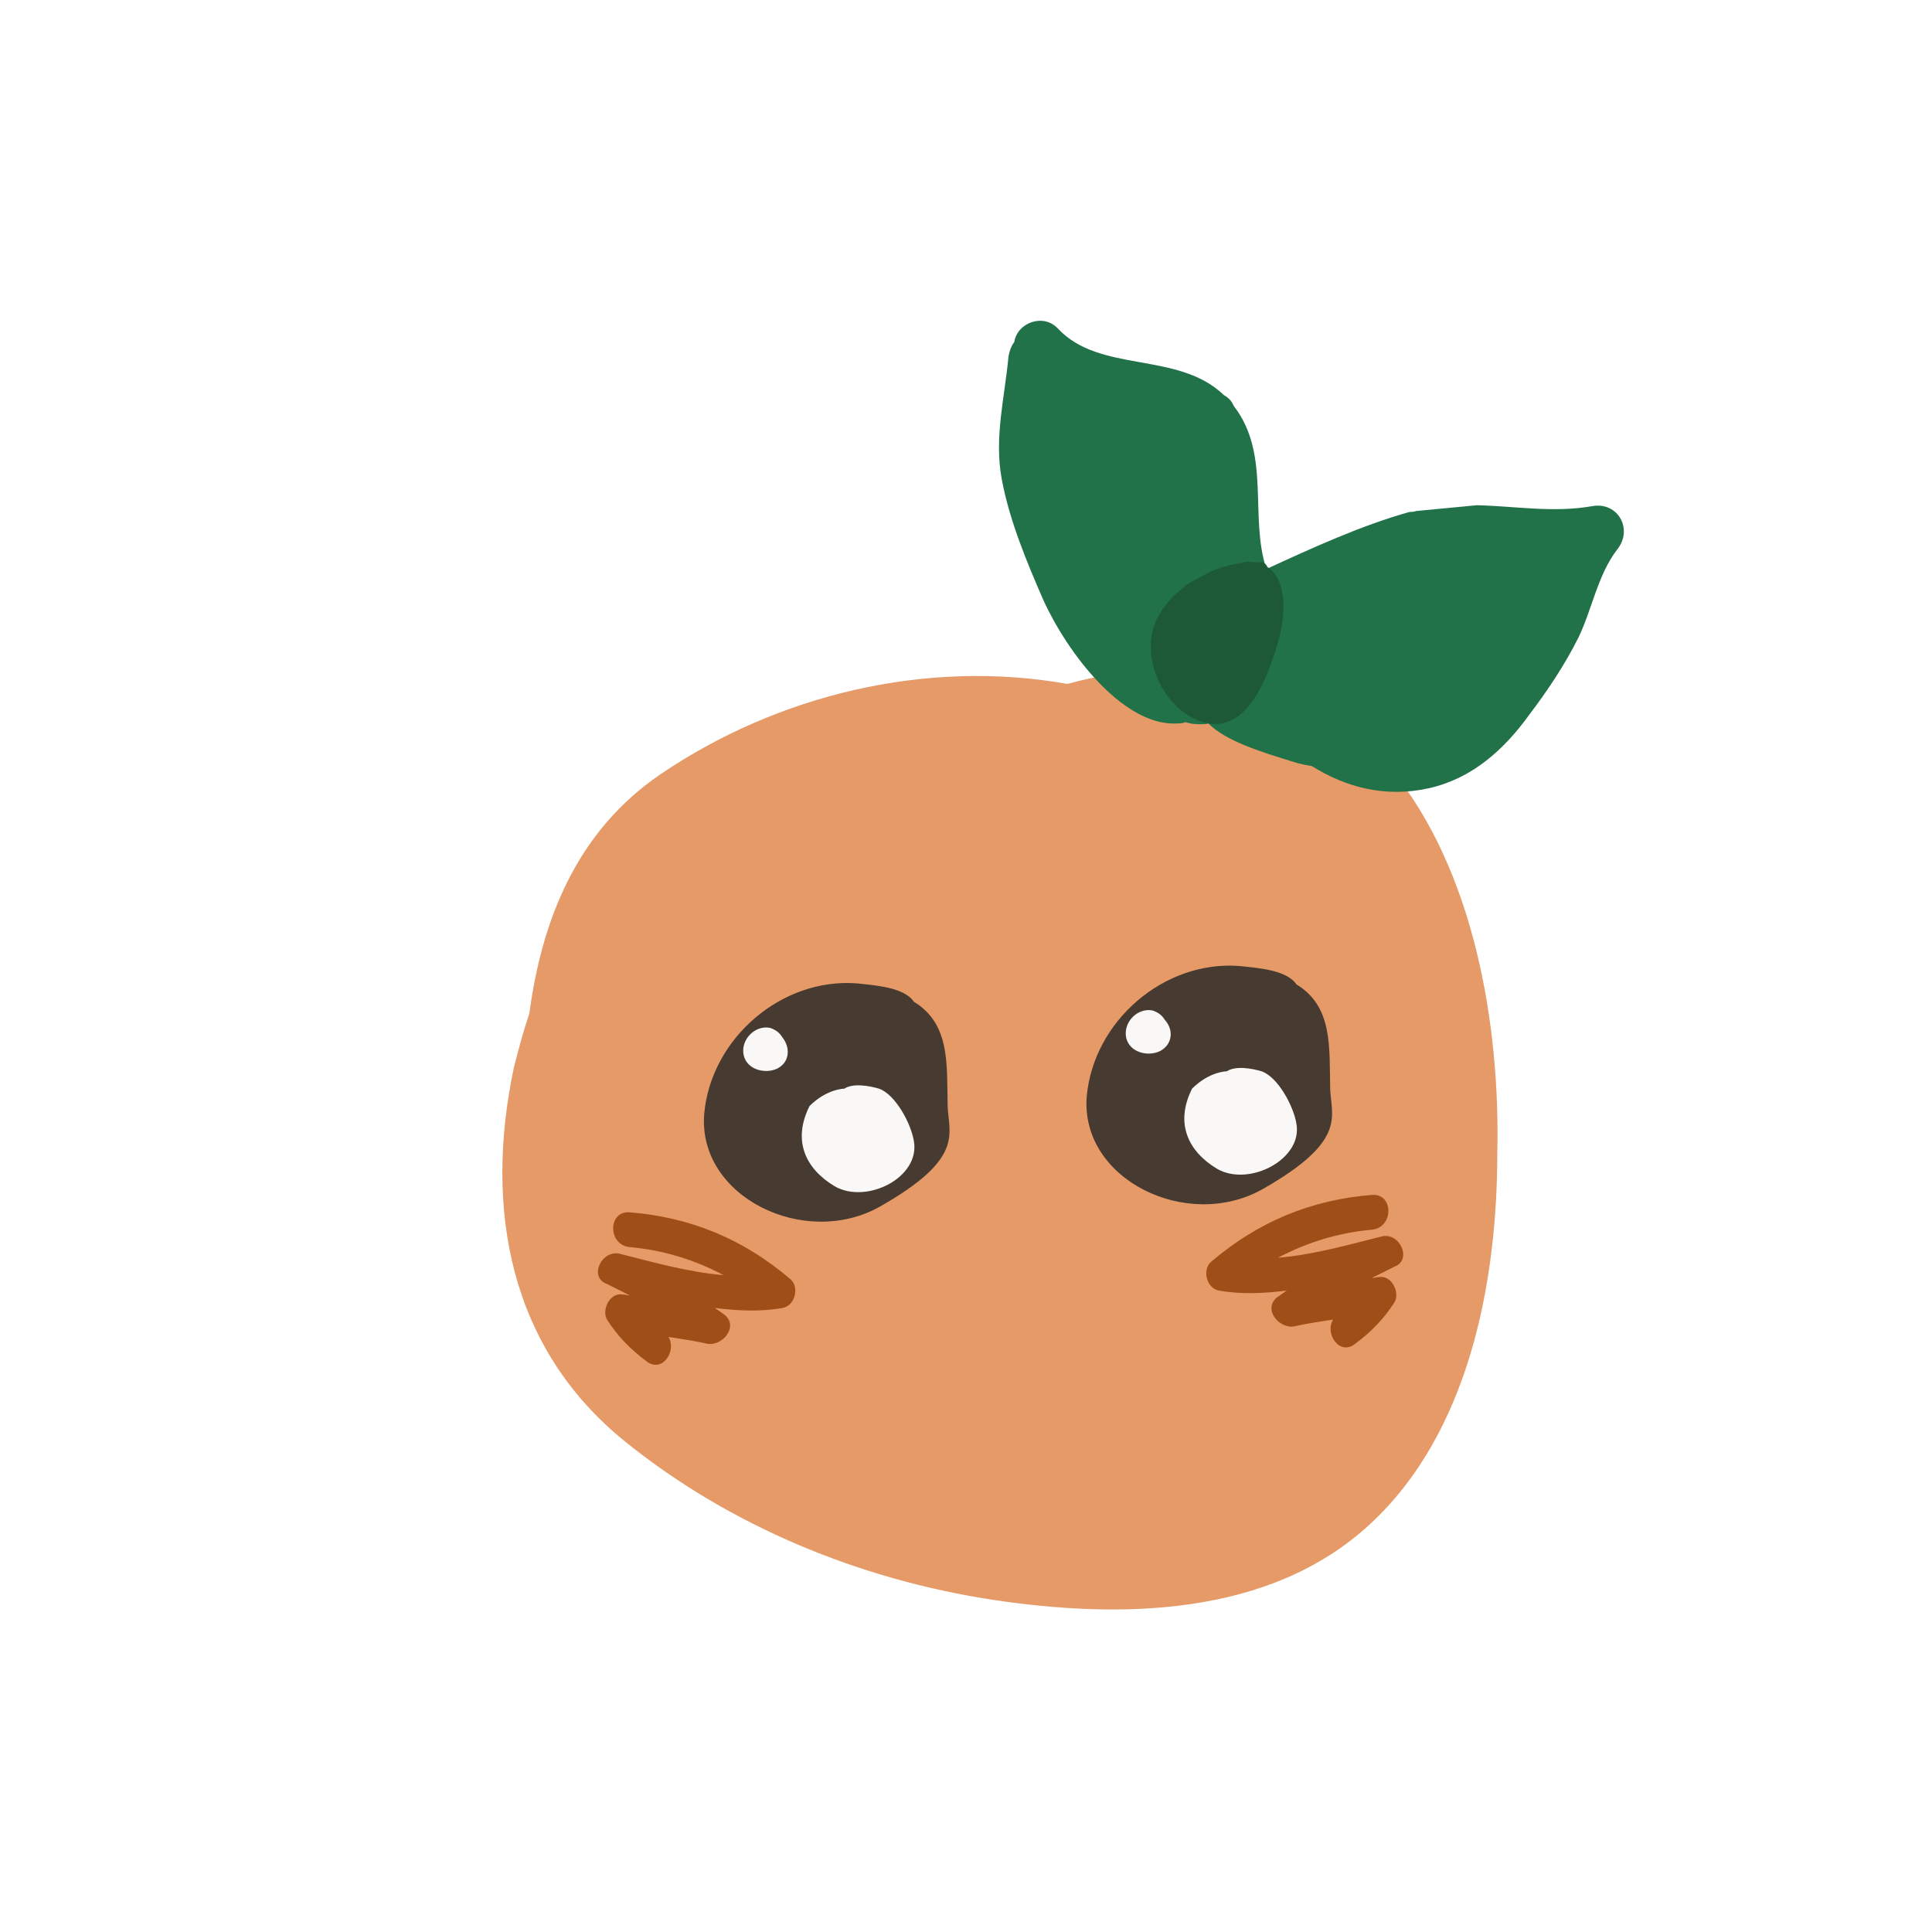
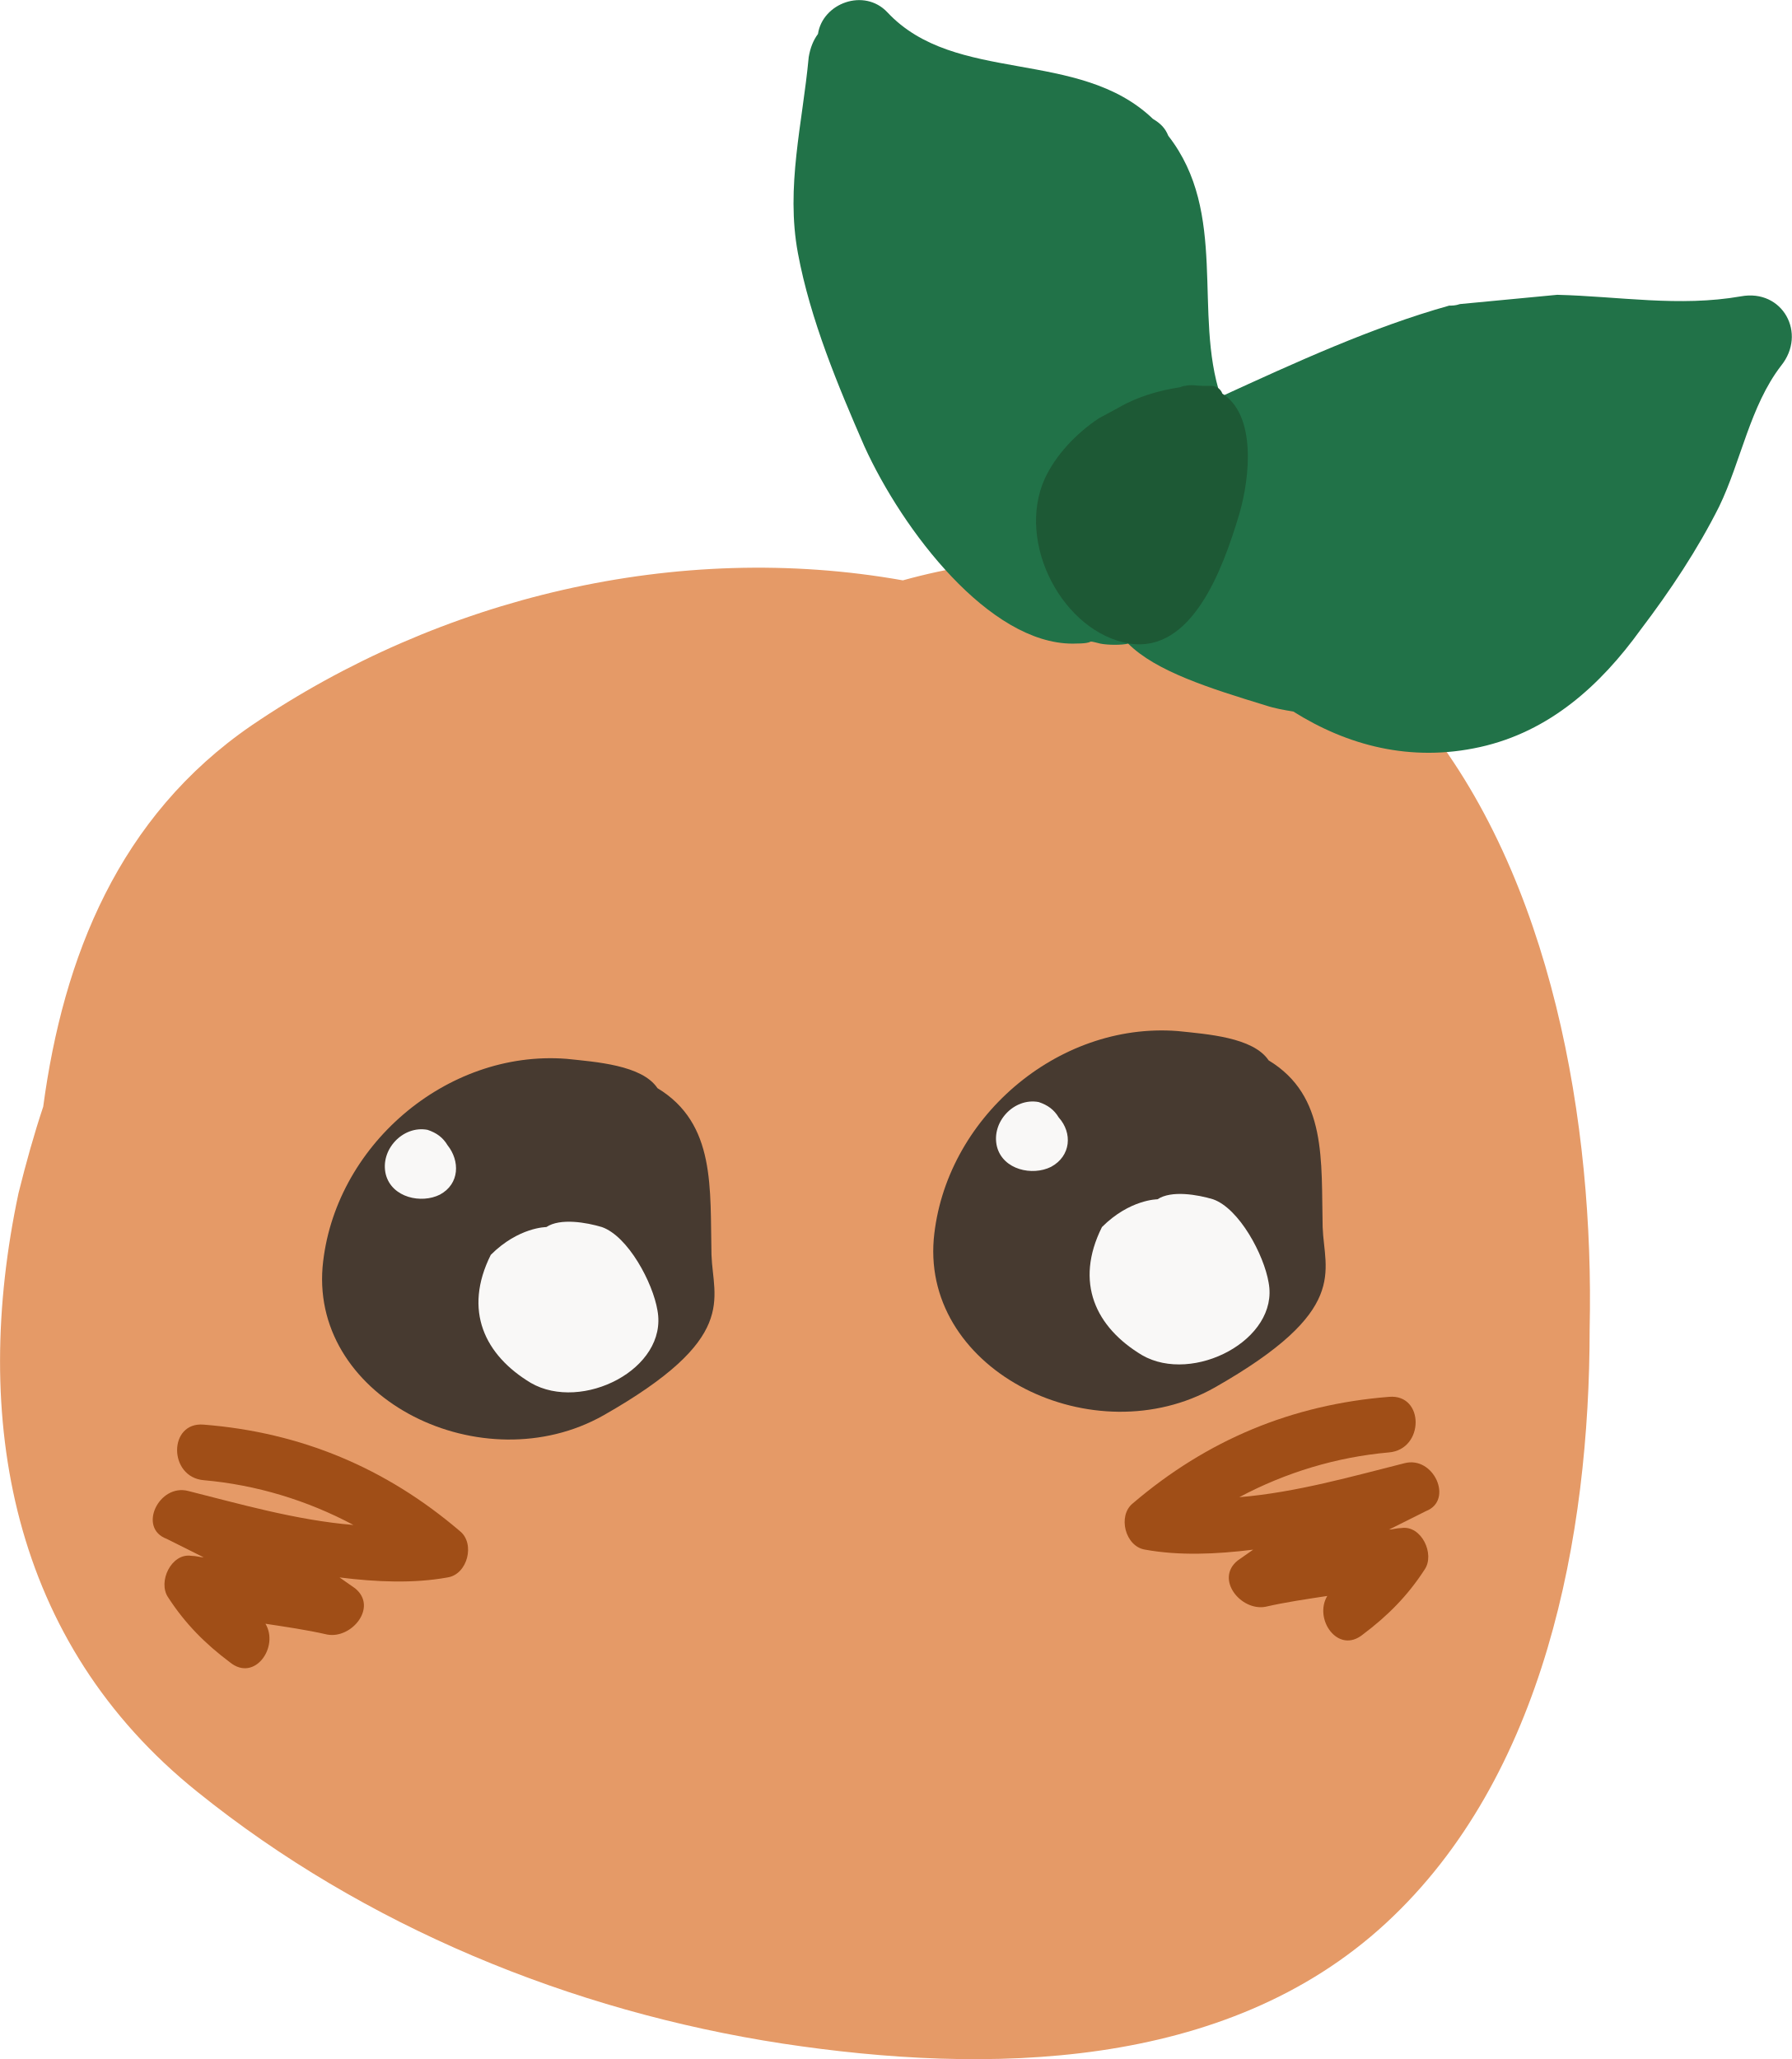
- <svg xmlns="http://www.w3.org/2000/svg" version="1.1" id="all" x="0px" y="0px" viewBox="0 0 400 400" style="enable-background:new 0 0 400 400;" xml:space="preserve">
+ <svg xmlns="http://www.w3.org/2000/svg" version="1.1" id="all" x="0px" y="0px" viewBox="0 0 232.2 266.8" style="enable-background:new 0 0 232.2 266.8;" xml:space="preserve">
  <style type="text/css">
	.st0{fill:#E59A67;}
	.st1{fill:#473A30;}
	.st2{fill:#F9F8F7;}
	.st3{fill:#A04E17;}
	.st4{fill:#217248;}
	.st5{fill:#1D5935;}
</style>
  <g id="clementine">
-     <path class="st0" d="M287.8,159c-16.4-19.6-43-24-66.8-17.4c-29.2-5.2-60,2.2-84.4,18.8c-17.2,11.8-24.4,30-27,49.4   c-1.2,3.6-2.2,7.2-3.2,11.2c-6.2,29.2-1,58.2,23.2,77.6c21.6,17.4,48.4,28.4,75.8,32.6c26.4,4,57.4,3.6,78.2-15.6   c20.6-19,26.4-50.2,26.4-77C310.6,212.2,305.2,180,287.8,159z" />
+     <path class="st0" d="M183.8,92.6c-16.4-19.6-43-24-66.8-17.4C87.8,70,57,77.4,32.6,94c-17.2,11.8-24.4,30-27,49.4   c-1.2,3.6-2.2,7.2-3.2,11.2c-6.2,29.2-1,58.2,23.2,77.6c21.6,17.4,48.4,28.4,75.8,32.6c26.4,4,57.4,3.6,78.2-15.6   c20.6-19,26.4-50.2,26.4-77C206.6,145.8,201.2,113.6,183.8,92.6z" />
    <g id="eyes">
-       <path class="st1" d="M189.2,207.4c-2-3-8-3.4-11.8-3.8c-15.6-1.2-30.2,11.4-31.6,27c-1.4,17.2,20.8,28,36.4,19.2    c17.6-10,14.2-15,14-20.8C196,220.4,196.8,212,189.2,207.4z" />
+       <path class="st1" d="M85.2,141c-2-3-8-3.4-11.8-3.8c-15.6-1.2-30.2,11.4-31.6,27c-1.4,17.2,20.8,28,36.4,19.2    c17.6-10,14.2-15,14-20.8C92,154,92.8,145.6,85.2,141z" />
      <g>
-         <path class="st2" d="M189.2,236.2c-0.6-3.6-3.8-9.6-7.2-10.8c-2-0.6-5.4-1.2-7.2,0c0,0-3.6,0-7.2,3.6c-3.6,7.2-0.8,13,5.2,16.6     C179.4,249.4,190.6,243.8,189.2,236.2z" />
-         <path class="st2" d="M178,238.4c0,0,0.2-0.2,0.4-0.2C178.2,238.2,178,238.4,178,238.4L178,238.4z" />
+         <path class="st2" d="M85.2,169.8c-0.6-3.6-3.8-9.6-7.2-10.8c-2-0.6-5.4-1.2-7.2,0c0,0-3.6,0-7.2,3.6c-3.6,7.2-0.8,13,5.2,16.6     C75.4,183,86.6,177.4,85.2,169.8z" />
+         <path class="st2" d="M74,172c0,0,0.2-0.2,0.4-0.2C74.2,171.8,74,172,74,172L74,172z" />
      </g>
-       <path class="st2" d="M162,214.8c-0.6-1-1.4-1.6-2.6-2c-3.2-0.6-6.2,2.6-5.4,5.8c0.8,3,4.6,3.8,7,2.6    C163.6,219.8,163.6,216.8,162,214.8z" />
-       <path class="st1" d="M268.4,203.8c-2-3-8-3.4-11.8-3.8c-15.6-1.2-30.2,11.4-31.6,27c-1.4,17.2,20.8,28,36.4,19.2    c17.6-10,14.2-15,14-20.8C275.2,216.8,276,208.4,268.4,203.8z" />
-       <path class="st2" d="M268.4,232.6c-0.6-3.6-3.8-9.6-7.2-10.8c-2-0.6-5.4-1.2-7.2,0c0,0-3.6,0-7.2,3.6c-3.6,7.2-0.8,13,5.2,16.6    C258.6,245.8,269.8,240,268.4,232.6z" />
-       <path class="st2" d="M241.2,211.2c-0.6-1-1.4-1.6-2.6-2c-3.2-0.6-6.2,2.6-5.4,5.8c0.8,3,4.6,3.8,7,2.6    C242.8,216.2,243,213.2,241.2,211.2z" />
+       <path class="st2" d="M58,148.4c-0.6-1-1.4-1.6-2.6-2c-3.2-0.6-6.2,2.6-5.4,5.8c0.8,3,4.6,3.8,7,2.6    C59.6,153.4,59.6,150.4,58,148.4z" />
+       <path class="st1" d="M164.4,137.4c-2-3-8-3.4-11.8-3.8c-15.6-1.2-30.2,11.4-31.6,27c-1.4,17.2,20.8,28,36.4,19.2    c17.6-10,14.2-15,14-20.8C171.2,150.4,172,142,164.4,137.4z" />
+       <path class="st2" d="M164.4,166.2c-0.6-3.6-3.8-9.6-7.2-10.8c-2-0.6-5.4-1.2-7.2,0c0,0-3.6,0-7.2,3.6c-3.6,7.2-0.8,13,5.2,16.6    C154.6,179.4,165.8,173.6,164.4,166.2z" />
+       <path class="st2" d="M137.2,144.8c-0.6-1-1.4-1.6-2.6-2c-3.2-0.6-6.2,2.6-5.4,5.8c0.8,3,4.6,3.8,7,2.6    C138.8,149.8,139,146.8,137.2,144.8z" />
    </g>
    <g id="frekkles">
	</g>
-     <path class="st3" d="M286,256c-6.4,1.6-14,3.8-21.4,4.4c6-3.2,12.6-5.2,19.4-5.8c4.6-0.4,4.6-7.6,0-7.2c-12.6,1-23.6,5.6-33.2,13.8   c-2,1.6-1,5.6,1.6,6c4.4,0.8,9.2,0.6,14,0c-0.6,0.4-1.4,1-2,1.4c-3,2.4,0.4,6.6,3.6,6c2.6-0.6,5.4-1,8-1.4c-1.8,3,1.4,7.6,4.6,5   c3.2-2.4,5.8-5,8-8.4c1.4-2-0.4-5.8-3-5.4c-0.6,0-1.2,0.2-1.6,0.2c1.6-0.8,3.2-1.6,4.8-2.4C292.4,260.8,289.8,255,286,256z" />
-     <path class="st3" d="M128.4,259.6c6.4,1.6,14,3.8,21.4,4.4c-6-3.2-12.6-5.2-19.4-5.8c-4.6-0.4-4.6-7.6,0-7.2   c12.6,1,23.6,5.6,33.2,13.8c2,1.6,1,5.6-1.6,6c-4.4,0.8-9.2,0.6-14,0c0.6,0.4,1.4,1,2,1.4c3,2.4-0.4,6.6-3.6,6   c-2.6-0.6-5.4-1-8-1.4c1.8,3-1.4,7.6-4.6,5c-3.2-2.4-5.8-5-8-8.4c-1.4-2,0.4-5.8,3-5.4c0.6,0,1.2,0.2,1.6,0.2   c-1.6-0.8-3.2-1.6-4.8-2.4C121.8,264.4,124.6,258.6,128.4,259.6z" />
-     <path class="st4" d="M293.2,105.8c-0.6,0.2-1,0.2-1.4,0.2c-10,2.8-20,7.4-29.6,11.8c-3.6-10.8,1-23.8-6.8-33.8c-0.4-1-1-1.6-2-2.2   c-9.6-9.2-25.6-4.4-34.4-13.8c-3-3.2-8.4-1.2-9,2.8c-0.6,0.8-1,1.8-1.2,3c-0.8,8.6-3,16.8-1.4,25.4s5.2,17.2,8.6,25   c5,11,16.2,25.6,27,25.6c3.6,0,1.2-0.6,3.6,0c1,0.2,2.8,0.2,3.6,0c3.6,3.6,10.6,5.8,17.8,8c1.2,0.4,2.4,0.6,3.6,0.8   c7,4.4,15.2,6.6,24.2,4.6s15.6-8,20.8-15.2c3.8-5,7.4-10.4,10.2-16c2.8-5.8,4-13,8-18.2c3.4-4.2,0.2-10-5.2-9   c-8,1.4-15.8,0-23.8-0.2" />
-     <path class="st5" d="M246.4,120.6c-3,2-5.6,4.8-7,7.8c-3.8,8.4,2.4,20,11,21.4c8,1.2,12-9.4,14.2-16.8c1.4-4.8,2.2-12.8-2.2-15.6   c-0.2-0.6-0.8-1-1.4-1c-0.4,0-0.8,0-1.2,0c-0.6,0-1.4-0.2-2.2,0c-0.4,0-0.6,0.2-0.8,0.2c-2.6,0.4-5.4,1.2-7.8,2.6" />
+     <path class="st3" d="M182,189.6c-6.4,1.6-14,3.8-21.4,4.4c6-3.2,12.6-5.2,19.4-5.8c4.6-0.4,4.6-7.6,0-7.2   c-12.6,1-23.6,5.6-33.2,13.8c-2,1.6-1,5.6,1.6,6c4.4,0.8,9.2,0.6,14,0c-0.6,0.4-1.4,1-2,1.4c-3,2.4,0.4,6.6,3.6,6   c2.6-0.6,5.4-1,8-1.4c-1.8,3,1.4,7.6,4.6,5c3.2-2.4,5.8-5,8-8.4c1.4-2-0.4-5.8-3-5.4c-0.6,0-1.2,0.2-1.6,0.2   c1.6-0.8,3.2-1.6,4.8-2.4C188.4,194.4,185.8,188.6,182,189.6z" />
+     <path class="st3" d="M24.4,193.2c6.4,1.6,14,3.8,21.4,4.4c-6-3.2-12.6-5.2-19.4-5.8c-4.6-0.4-4.6-7.6,0-7.2   c12.6,1,23.6,5.6,33.2,13.8c2,1.6,1,5.6-1.6,6c-4.4,0.8-9.2,0.6-14,0c0.6,0.4,1.4,1,2,1.4c3,2.4-0.4,6.6-3.6,6   c-2.6-0.6-5.4-1-8-1.4c1.8,3-1.4,7.6-4.6,5c-3.2-2.4-5.8-5-8-8.4c-1.4-2,0.4-5.8,3-5.4c0.6,0,1.2,0.2,1.6,0.2   c-1.6-0.8-3.2-1.6-4.8-2.4C17.8,198,20.6,192.2,24.4,193.2z" />
+     <path class="st4" d="M189.2,39.4c-0.6,0.2-1,0.2-1.4,0.2c-10,2.8-20,7.4-29.6,11.8c-3.6-10.8,1-23.8-6.8-33.8c-0.4-1-1-1.6-2-2.2   C139.8,6.2,123.8,11,115,1.6c-3-3.2-8.4-1.2-9,2.8c-0.6,0.8-1,1.8-1.2,3c-0.8,8.6-3,16.8-1.4,25.4s5.2,17.2,8.6,25   c5,11,16.2,25.6,27,25.6c3.6,0,1.2-0.6,3.6,0c1,0.2,2.8,0.2,3.6,0c3.6,3.6,10.6,5.8,17.8,8c1.2,0.4,2.4,0.6,3.6,0.8   c7,4.4,15.2,6.6,24.2,4.6s15.6-8,20.8-15.2c3.8-5,7.4-10.4,10.2-16c2.8-5.8,4-13,8-18.2c3.4-4.2,0.2-10-5.2-9   c-8,1.4-15.8,0-23.8-0.2" />
+     <path class="st5" d="M142.4,54.2c-3,2-5.6,4.8-7,7.8c-3.8,8.4,2.4,20,11,21.4c8,1.2,12-9.4,14.2-16.8c1.4-4.8,2.2-12.8-2.2-15.6   c-0.2-0.6-0.8-1-1.4-1c-0.4,0-0.8,0-1.2,0c-0.6,0-1.4-0.2-2.2,0c-0.4,0-0.6,0.2-0.8,0.2c-2.6,0.4-5.4,1.2-7.8,2.6" />
  </g>
</svg>
